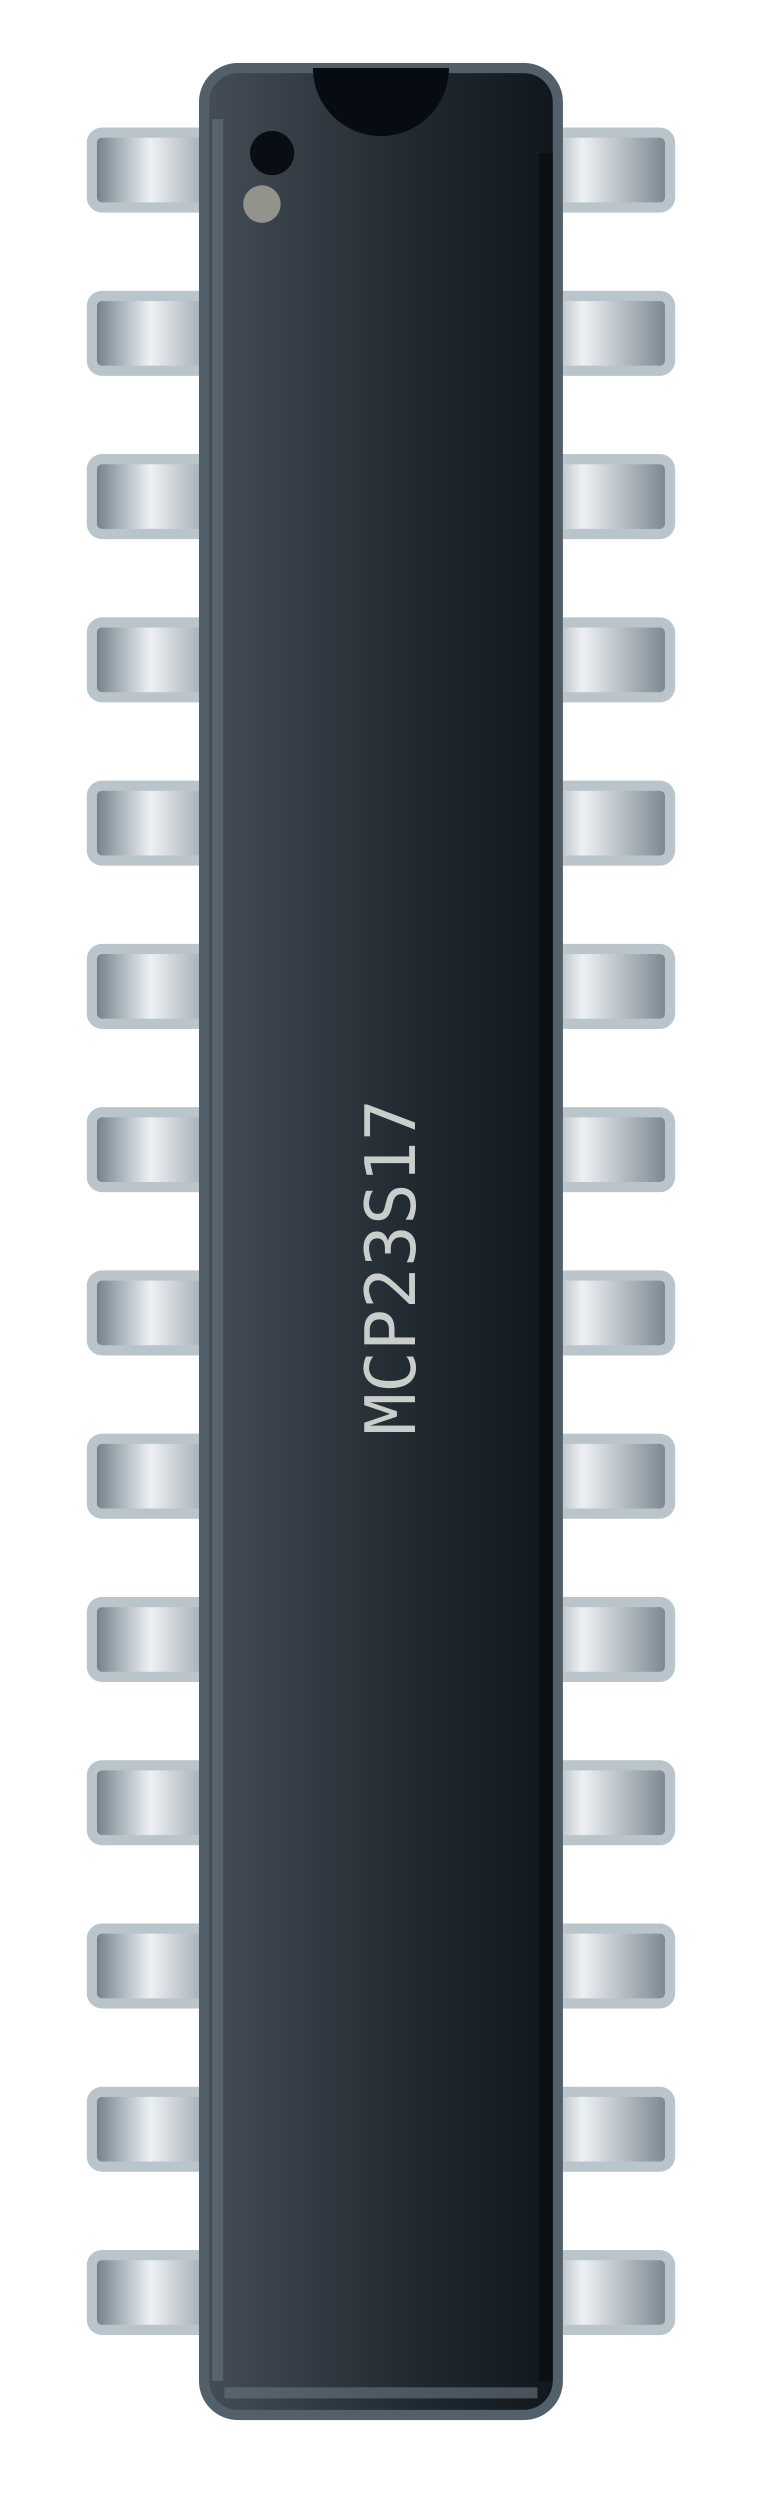
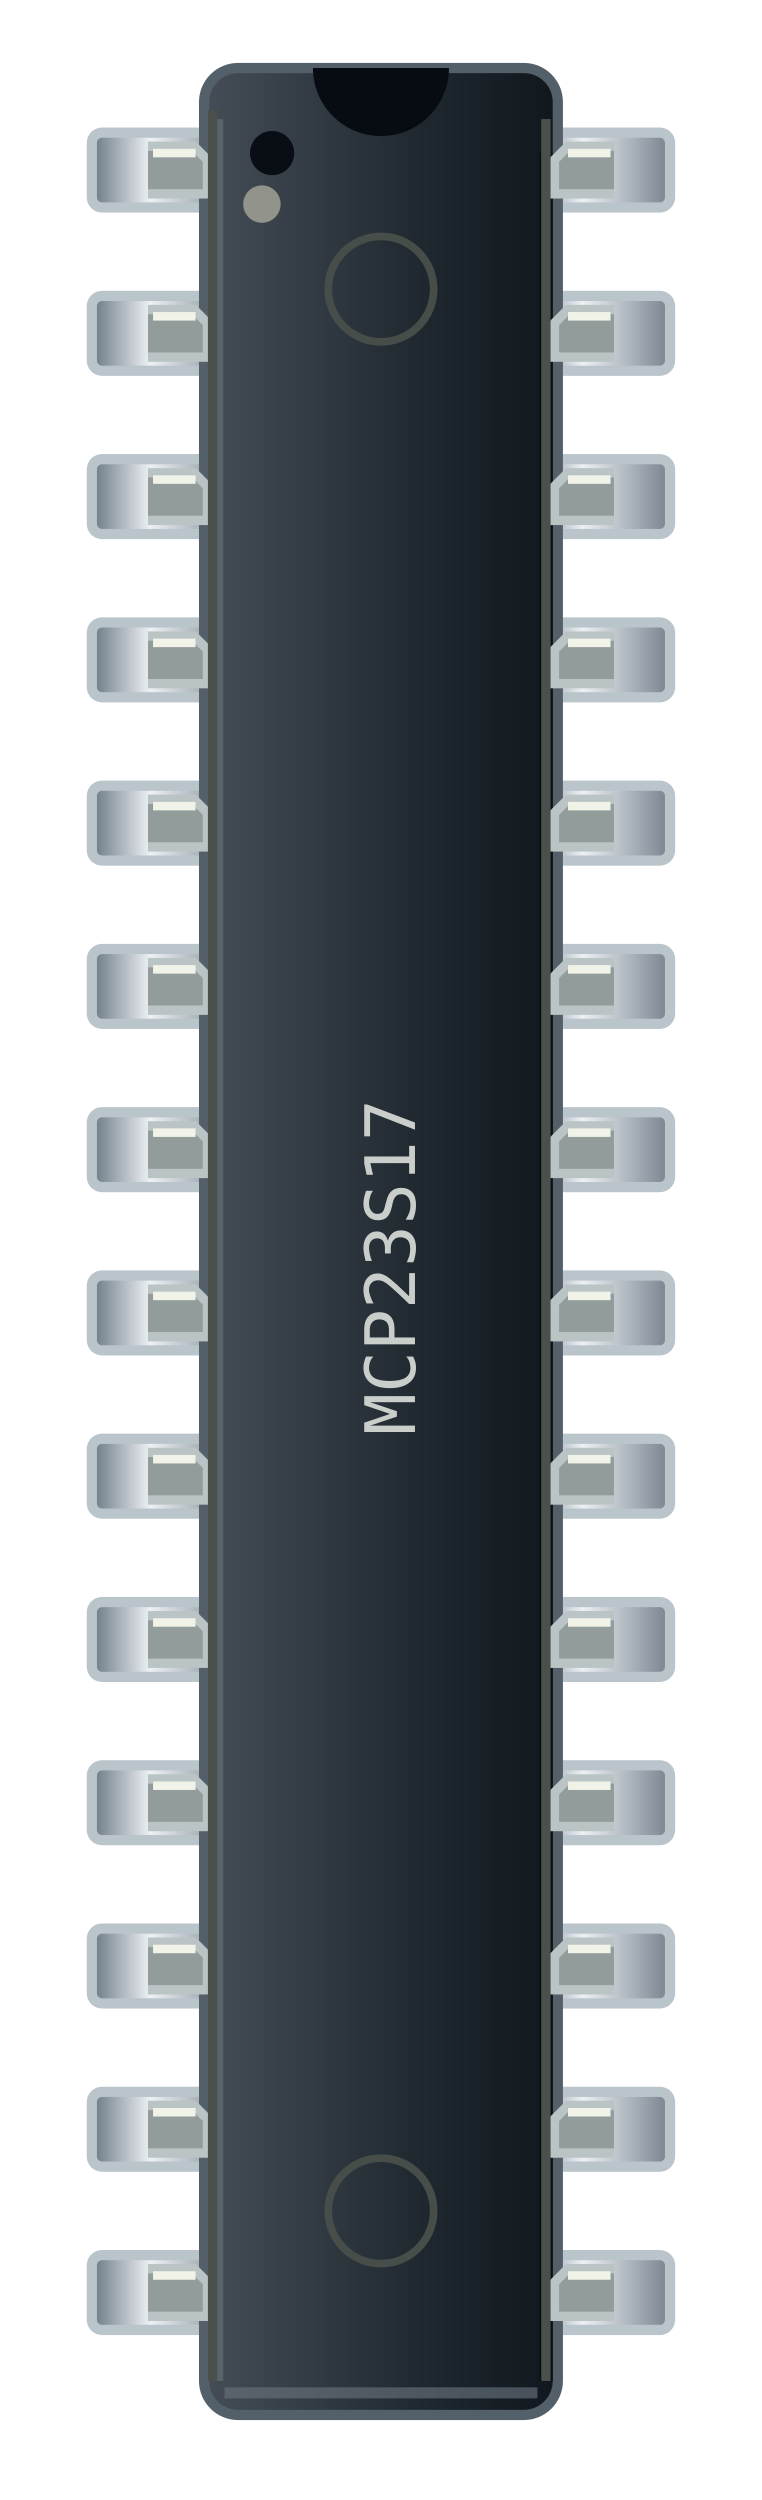
<svg xmlns="http://www.w3.org/2000/svg" width="44.8" height="147" viewBox="0 0 44.8 147" aria-label="MCP23S17 SPDIP-28 top view">
  <defs>
    <linearGradient id="gold">
      <stop stop-color="#c0912e" />
      <stop offset=".4" stop-color="#f4df86" />
      <stop offset="1" stop-color="#a66f1c" />
    </linearGradient>
    <linearGradient id="metal">
      <stop stop-color="#697782" />
      <stop offset=".4" stop-color="#edf1f4" />
      <stop offset="1" stop-color="#76828d" />
    </linearGradient>
    <linearGradient id="body">
      <stop stop-color="#454e56" />
      <stop offset=".6" stop-color="#202930" />
      <stop offset="1" stop-color="#10171d" />
    </linearGradient>
  </defs>
  <rect x="5.4" y="7.8" width="8.6" height="4.4" fill="url(#metal)" rx="0.6" stroke="#bac4cb" stroke-width=".6" />
  <rect x="30.8" y="7.8" width="8.6" height="4.4" fill="url(#metal)" rx="0.6" stroke="#bac4cb" stroke-width=".6" />
  <rect x="5.4" y="17.4" width="8.6" height="4.4" fill="url(#metal)" rx="0.6" stroke="#bac4cb" stroke-width=".6" />
  <rect x="30.8" y="17.4" width="8.6" height="4.4" fill="url(#metal)" rx="0.6" stroke="#bac4cb" stroke-width=".6" />
  <rect x="5.4" y="27.0" width="8.6" height="4.4" fill="url(#metal)" rx="0.6" stroke="#bac4cb" stroke-width=".6" />
  <rect x="30.8" y="27.0" width="8.6" height="4.4" fill="url(#metal)" rx="0.6" stroke="#bac4cb" stroke-width=".6" />
  <rect x="5.4" y="36.6" width="8.6" height="4.4" fill="url(#metal)" rx="0.6" stroke="#bac4cb" stroke-width=".6" />
  <rect x="30.8" y="36.6" width="8.6" height="4.4" fill="url(#metal)" rx="0.6" stroke="#bac4cb" stroke-width=".6" />
  <rect x="5.4" y="46.2" width="8.6" height="4.4" fill="url(#metal)" rx="0.6" stroke="#bac4cb" stroke-width=".6" />
  <rect x="30.8" y="46.2" width="8.6" height="4.4" fill="url(#metal)" rx="0.6" stroke="#bac4cb" stroke-width=".6" />
  <rect x="5.4" y="55.8" width="8.6" height="4.4" fill="url(#metal)" rx="0.6" stroke="#bac4cb" stroke-width=".6" />
  <rect x="30.8" y="55.8" width="8.6" height="4.4" fill="url(#metal)" rx="0.6" stroke="#bac4cb" stroke-width=".6" />
  <rect x="5.4" y="65.4" width="8.6" height="4.4" fill="url(#metal)" rx="0.6" stroke="#bac4cb" stroke-width=".6" />
  <rect x="30.8" y="65.4" width="8.6" height="4.4" fill="url(#metal)" rx="0.6" stroke="#bac4cb" stroke-width=".6" />
  <rect x="5.4" y="75.0" width="8.6" height="4.4" fill="url(#metal)" rx="0.6" stroke="#bac4cb" stroke-width=".6" />
  <rect x="30.8" y="75.0" width="8.6" height="4.4" fill="url(#metal)" rx="0.6" stroke="#bac4cb" stroke-width=".6" />
  <rect x="5.4" y="84.6" width="8.6" height="4.4" fill="url(#metal)" rx="0.6" stroke="#bac4cb" stroke-width=".6" />
  <rect x="30.8" y="84.6" width="8.6" height="4.4" fill="url(#metal)" rx="0.6" stroke="#bac4cb" stroke-width=".6" />
  <rect x="5.4" y="94.2" width="8.6" height="4.4" fill="url(#metal)" rx="0.6" stroke="#bac4cb" stroke-width=".6" />
  <rect x="30.8" y="94.2" width="8.6" height="4.4" fill="url(#metal)" rx="0.6" stroke="#bac4cb" stroke-width=".6" />
  <rect x="5.4" y="103.8" width="8.6" height="4.4" fill="url(#metal)" rx="0.6" stroke="#bac4cb" stroke-width=".6" />
  <rect x="30.8" y="103.8" width="8.6" height="4.4" fill="url(#metal)" rx="0.6" stroke="#bac4cb" stroke-width=".6" />
  <rect x="5.4" y="113.4" width="8.6" height="4.4" fill="url(#metal)" rx="0.6" stroke="#bac4cb" stroke-width=".6" />
  <rect x="30.8" y="113.4" width="8.6" height="4.4" fill="url(#metal)" rx="0.6" stroke="#bac4cb" stroke-width=".6" />
  <rect x="5.4" y="123.0" width="8.6" height="4.4" fill="url(#metal)" rx="0.6" stroke="#bac4cb" stroke-width=".6" />
  <rect x="30.8" y="123.0" width="8.6" height="4.4" fill="url(#metal)" rx="0.6" stroke="#bac4cb" stroke-width=".6" />
  <rect x="5.4" y="132.6" width="8.6" height="4.4" fill="url(#metal)" rx="0.6" stroke="#bac4cb" stroke-width=".6" />
  <rect x="30.8" y="132.6" width="8.6" height="4.4" fill="url(#metal)" rx="0.6" stroke="#bac4cb" stroke-width=".6" />
  <rect x="12" y="4" width="20.8" height="138" fill="url(#body)" rx="2" stroke="#53606a" stroke-width=".6" />
  <path d="M18.4 4a4 4 0 0 0 8 0" fill="#070c12" />
  <circle cx="16" cy="9" r="1.3" fill="#090e14" />
  <g data-art078="physical-refinement" pointer-events="none">
    <path d="M12.8 7V140M13.2 140.7H31.6" fill="none" stroke="#657079" stroke-width="0.65" opacity=".65" />
    <path d="M32.1 9V140" fill="none" stroke="#0b1015" stroke-width="0.8" />
    <circle cx="15.4" cy="12" r="1.1" fill="#92948b" stroke="none" stroke-width="0.5" />
    <text x="24.4" y="74.5" text-anchor="middle" font-family="monospace" font-size="4.1" fill="#c9ceca" transform="rotate(-90 24.4 74.5)">MCP23S17</text>
+     <g data-art080="mcp23s17">
+       <path d="M8.7 8.6H11.4L12.2 9.4V11.4H8.7" fill="#929d9b" stroke="#bac4c4" stroke-width="0.55" />
+       <path d="M9 9H11.5" fill="none" stroke="#f1f3e9" stroke-width="0.5" />
+       <path d="M8.7 18.2H11.4L12.2 19V21H8.7" fill="#929d9b" stroke="#bac4c4" stroke-width="0.55" />
+       <path d="M9 18.6H11.5" fill="none" stroke="#f1f3e9" stroke-width="0.5" />
+       <path d="M8.7 27.8H11.4L12.2 28.6V30.6H8.7" fill="#929d9b" stroke="#bac4c4" stroke-width="0.55" />
+       <path d="M9 28.2H11.5" fill="none" stroke="#f1f3e9" stroke-width="0.5" />
+       <path d="M8.7 37.4H11.4L12.2 38.2V40.2H8.7" fill="#929d9b" stroke="#bac4c4" stroke-width="0.55" />
+       <path d="M9 37.8H11.5" fill="none" stroke="#f1f3e9" stroke-width="0.5" />
+       <path d="M8.7 47H11.4L12.2 47.8V49.8H8.7" fill="#929d9b" stroke="#bac4c4" stroke-width="0.55" />
+       <path d="M9 47.4H11.5" fill="none" stroke="#f1f3e9" stroke-width="0.5" />
+       <path d="M8.7 56.6H11.4L12.2 57.4V59.4H8.7" fill="#929d9b" stroke="#bac4c4" stroke-width="0.55" />
+       <path d="M9 57H11.5" fill="none" stroke="#f1f3e9" stroke-width="0.5" />
+       <path d="M8.7 66.2H11.4L12.2 67V69H8.7" fill="#929d9b" stroke="#bac4c4" stroke-width="0.55" />
+       <path d="M9 66.6H11.5" fill="none" stroke="#f1f3e9" stroke-width="0.5" />
+       <path d="M8.7 75.8H11.4L12.2 76.6V78.6H8.7" fill="#929d9b" stroke="#bac4c4" stroke-width="0.55" />
+       <path d="M9 76.2H11.5" fill="none" stroke="#f1f3e9" stroke-width="0.5" />
+       <path d="M8.7 85.4H11.4L12.2 86.2V88.2H8.7" fill="#929d9b" stroke="#bac4c4" stroke-width="0.55" />
+       <path d="M9 85.8H11.5" fill="none" stroke="#f1f3e9" stroke-width="0.5" />
+       <path d="M8.7 95H11.4L12.2 95.8V97.8H8.7" fill="#929d9b" stroke="#bac4c4" stroke-width="0.55" />
+       <path d="M9 95.4H11.5" fill="none" stroke="#f1f3e9" stroke-width="0.5" />
+       <path d="M8.7 104.6H11.4L12.2 105.4V107.4H8.7" fill="#929d9b" stroke="#bac4c4" stroke-width="0.55" />
+       <path d="M9 105H11.5" fill="none" stroke="#f1f3e9" stroke-width="0.5" />
+       <path d="M8.7 114.2H11.4L12.2 115V117H8.7" fill="#929d9b" stroke="#bac4c4" stroke-width="0.55" />
+       <path d="M9 114.6H11.5" fill="none" stroke="#f1f3e9" stroke-width="0.5" />
+       <path d="M8.7 123.8H11.4L12.2 124.6V126.6H8.7" fill="#929d9b" stroke="#bac4c4" stroke-width="0.55" />
+       <path d="M9 124.2H11.5" fill="none" stroke="#f1f3e9" stroke-width="0.5" />
+       <path d="M8.7 133.4H11.4L12.2 134.2V136.2H8.7" fill="#929d9b" stroke="#bac4c4" stroke-width="0.55" />
+       <path d="M9 133.8H11.5" fill="none" stroke="#f1f3e9" stroke-width="0.5" />
+       <path d="M36.1 133.4H33.4L32.6 134.2V136.2H36.1" fill="#929d9b" stroke="#bac4c4" stroke-width="0.55" />
+       <path d="M33.4 133.8H35.9" fill="none" stroke="#f1f3e9" stroke-width="0.5" />
+       <path d="M36.1 123.8H33.4L32.6 124.6V126.6H36.1" fill="#929d9b" stroke="#bac4c4" stroke-width="0.55" />
+       <path d="M33.4 124.2H35.9" fill="none" stroke="#f1f3e9" stroke-width="0.5" />
+       <path d="M36.1 114.2H33.4L32.6 115V117H36.1" fill="#929d9b" stroke="#bac4c4" stroke-width="0.55" />
+       <path d="M33.4 114.6H35.9" fill="none" stroke="#f1f3e9" stroke-width="0.5" />
+       <path d="M36.1 104.6H33.4L32.6 105.4V107.4H36.1" fill="#929d9b" stroke="#bac4c4" stroke-width="0.55" />
+       <path d="M33.4 105H35.9" fill="none" stroke="#f1f3e9" stroke-width="0.5" />
+       <path d="M36.1 95H33.4L32.6 95.8V97.8H36.1" fill="#929d9b" stroke="#bac4c4" stroke-width="0.55" />
+       <path d="M33.4 95.4H35.9" fill="none" stroke="#f1f3e9" stroke-width="0.5" />
+       <path d="M36.1 85.4H33.4L32.6 86.2V88.2H36.1" fill="#929d9b" stroke="#bac4c4" stroke-width="0.55" />
+       <path d="M33.4 85.8H35.9" fill="none" stroke="#f1f3e9" stroke-width="0.5" />
+       <path d="M36.1 75.8H33.4L32.6 76.6V78.6H36.1" fill="#929d9b" stroke="#bac4c4" stroke-width="0.55" />
+       <path d="M33.4 76.2H35.9" fill="none" stroke="#f1f3e9" stroke-width="0.5" />
+       <path d="M36.1 66.2H33.4L32.6 67V69H36.1" fill="#929d9b" stroke="#bac4c4" stroke-width="0.55" />
+       <path d="M33.4 66.6H35.9" fill="none" stroke="#f1f3e9" stroke-width="0.5" />
+       <path d="M36.1 56.6H33.4L32.6 57.4V59.4H36.1" fill="#929d9b" stroke="#bac4c4" stroke-width="0.55" />
+       <path d="M33.4 57H35.9" fill="none" stroke="#f1f3e9" stroke-width="0.5" />
+       <path d="M36.1 47H33.4L32.6 47.8V49.8H36.1" fill="#929d9b" stroke="#bac4c4" stroke-width="0.55" />
+       <path d="M33.4 47.4H35.9" fill="none" stroke="#f1f3e9" stroke-width="0.5" />
+       <path d="M36.1 37.4H33.4L32.6 38.2V40.2H36.1" fill="#929d9b" stroke="#bac4c4" stroke-width="0.55" />
+       <path d="M33.4 37.8H35.9" fill="none" stroke="#f1f3e9" stroke-width="0.5" />
+       <path d="M36.1 27.8H33.4L32.6 28.6V30.6H36.1" fill="#929d9b" stroke="#bac4c4" stroke-width="0.55" />
+       <path d="M33.4 28.2H35.9" fill="none" stroke="#f1f3e9" stroke-width="0.5" />
+       <path d="M36.1 18.2H33.4L32.6 19V21H36.1" fill="#929d9b" stroke="#bac4c4" stroke-width="0.55" />
+       <path d="M33.4 18.6H35.9" fill="none" stroke="#f1f3e9" stroke-width="0.5" />
+       <path d="M36.1 8.6H33.4L32.6 9.4V11.4H36.1" fill="#929d9b" stroke="#bac4c4" stroke-width="0.55" />
+       <path d="M33.4 9H35.9" fill="none" stroke="#f1f3e9" stroke-width="0.5" />
+       <circle cx="22.4" cy="17" r="3.1" fill="none" stroke="#474d49" stroke-width="0.45" />
+       <circle cx="22.4" cy="130" r="3.1" fill="none" stroke="#474d49" stroke-width="0.45" />
+       <path d="M12.5 6.5V140M32.1 7V140" fill="none" stroke="#4b504c" stroke-width="0.55" />
+     </g>
  </g>
</svg>
